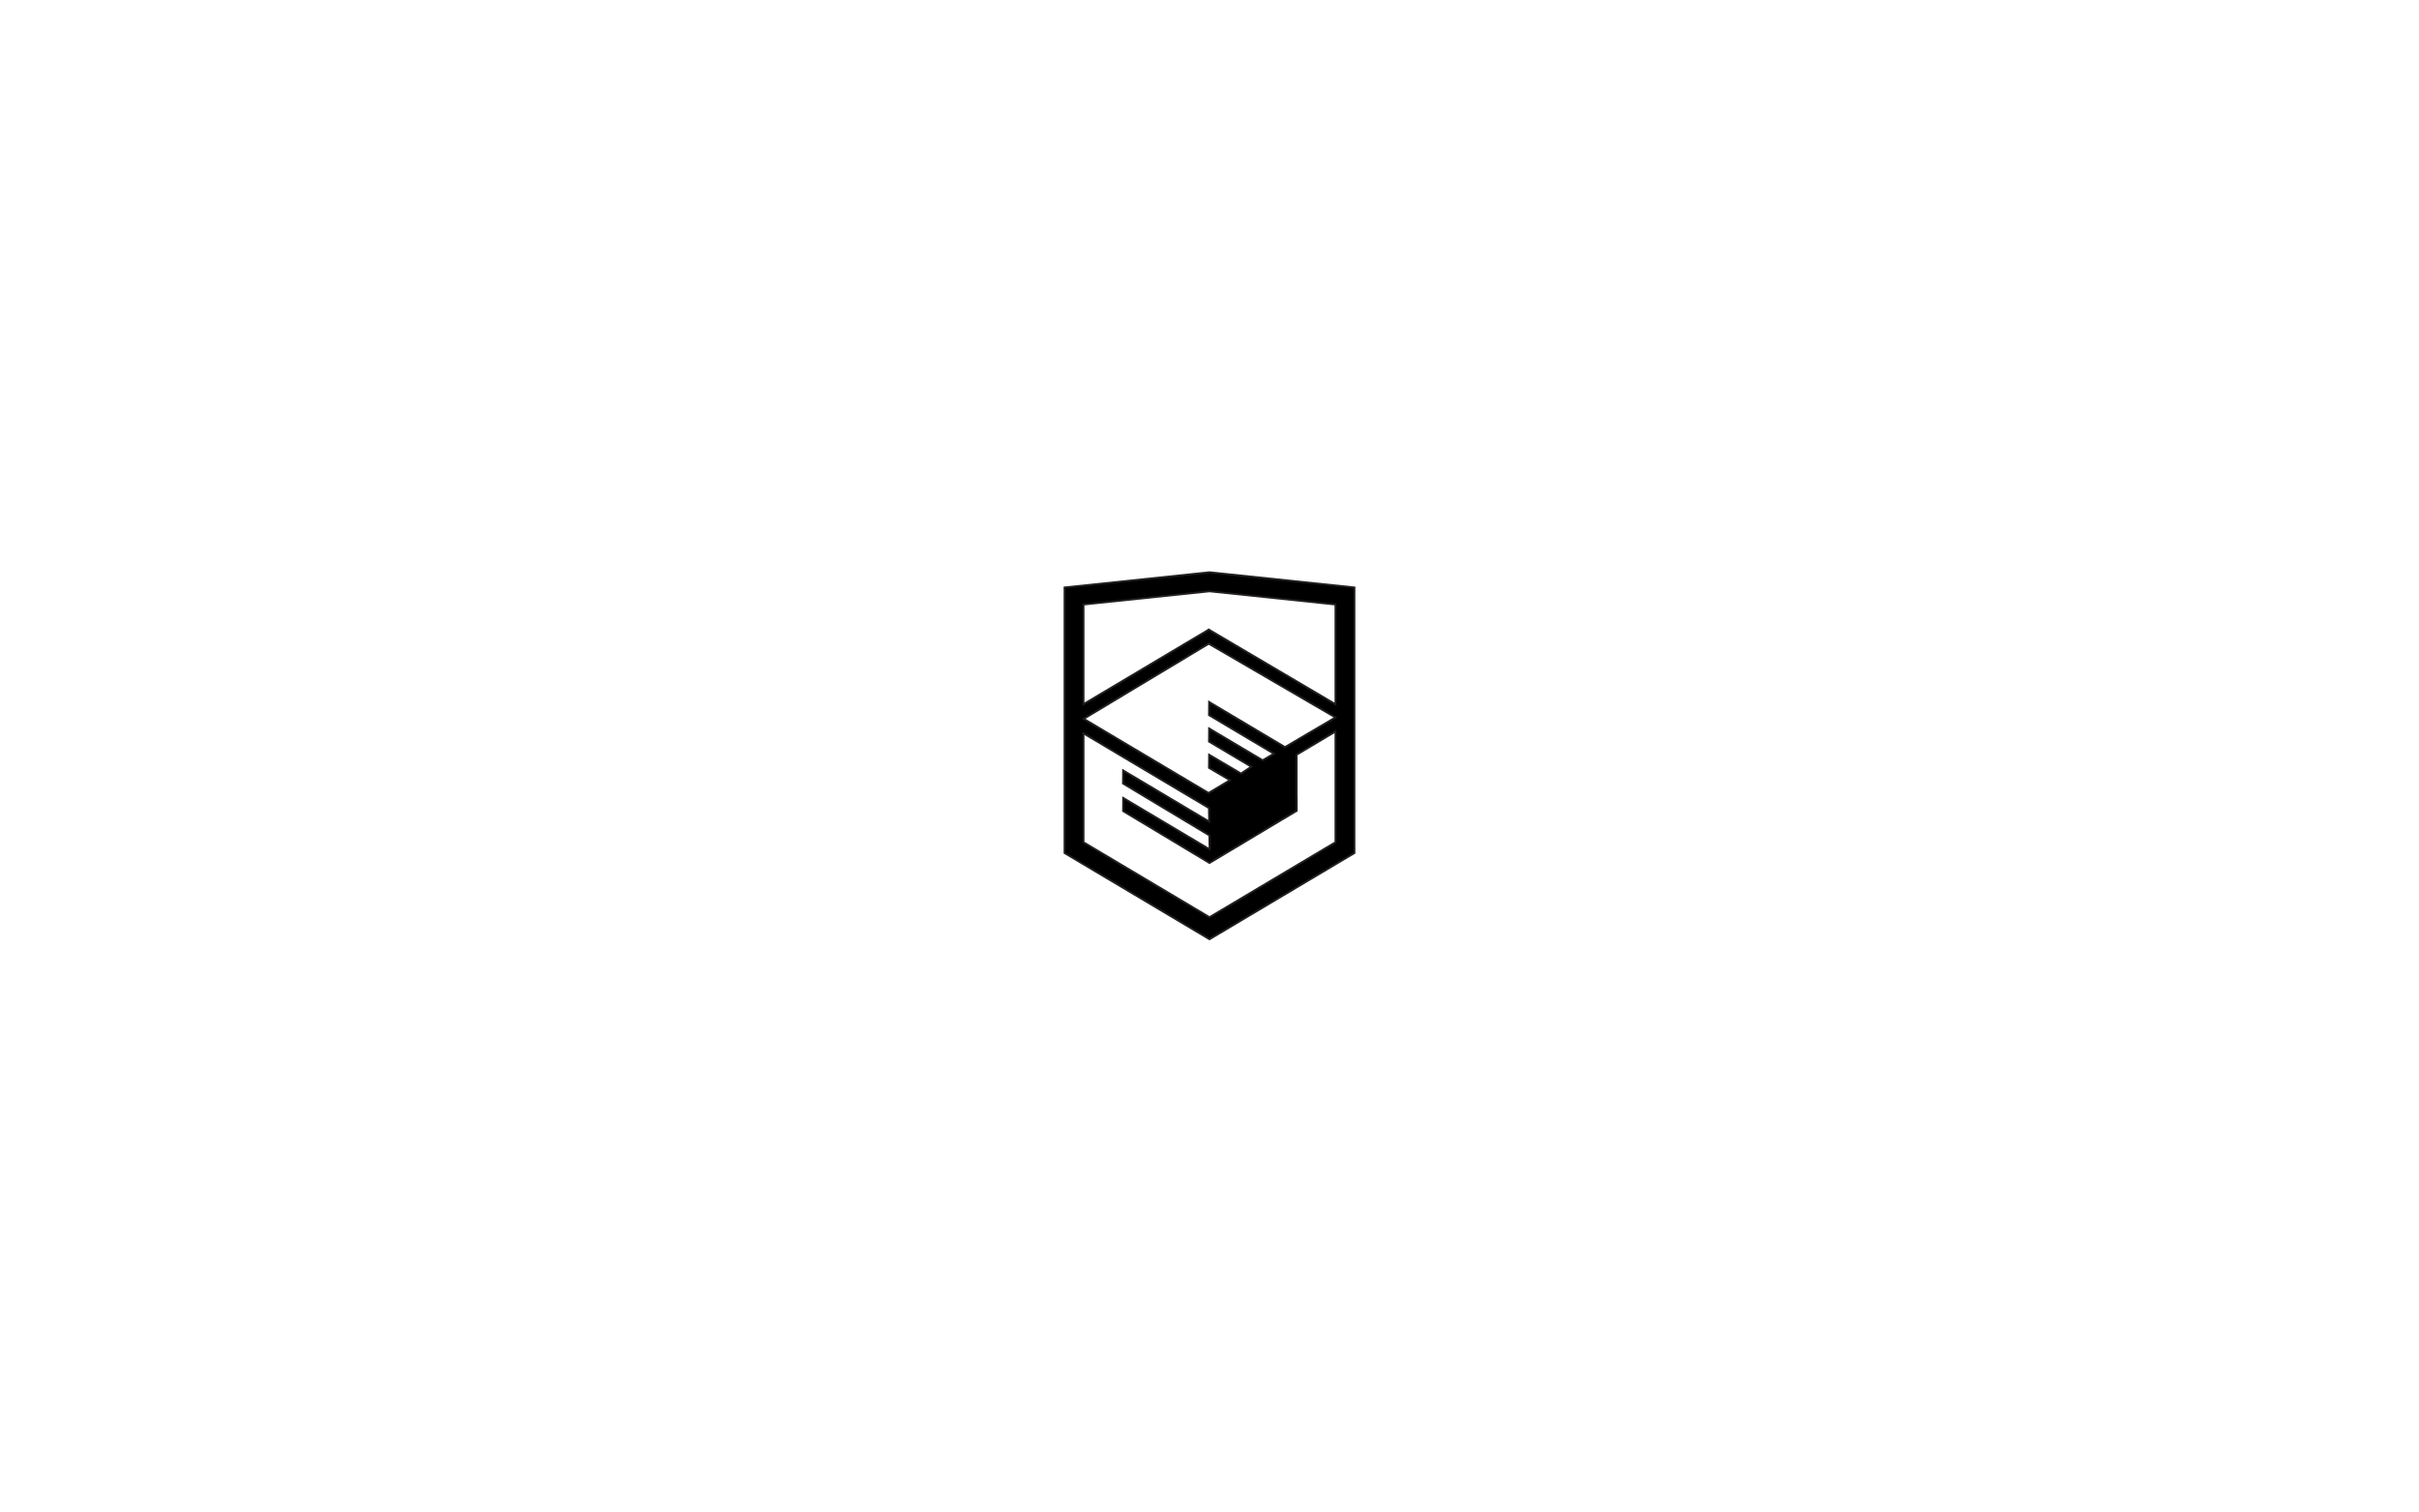
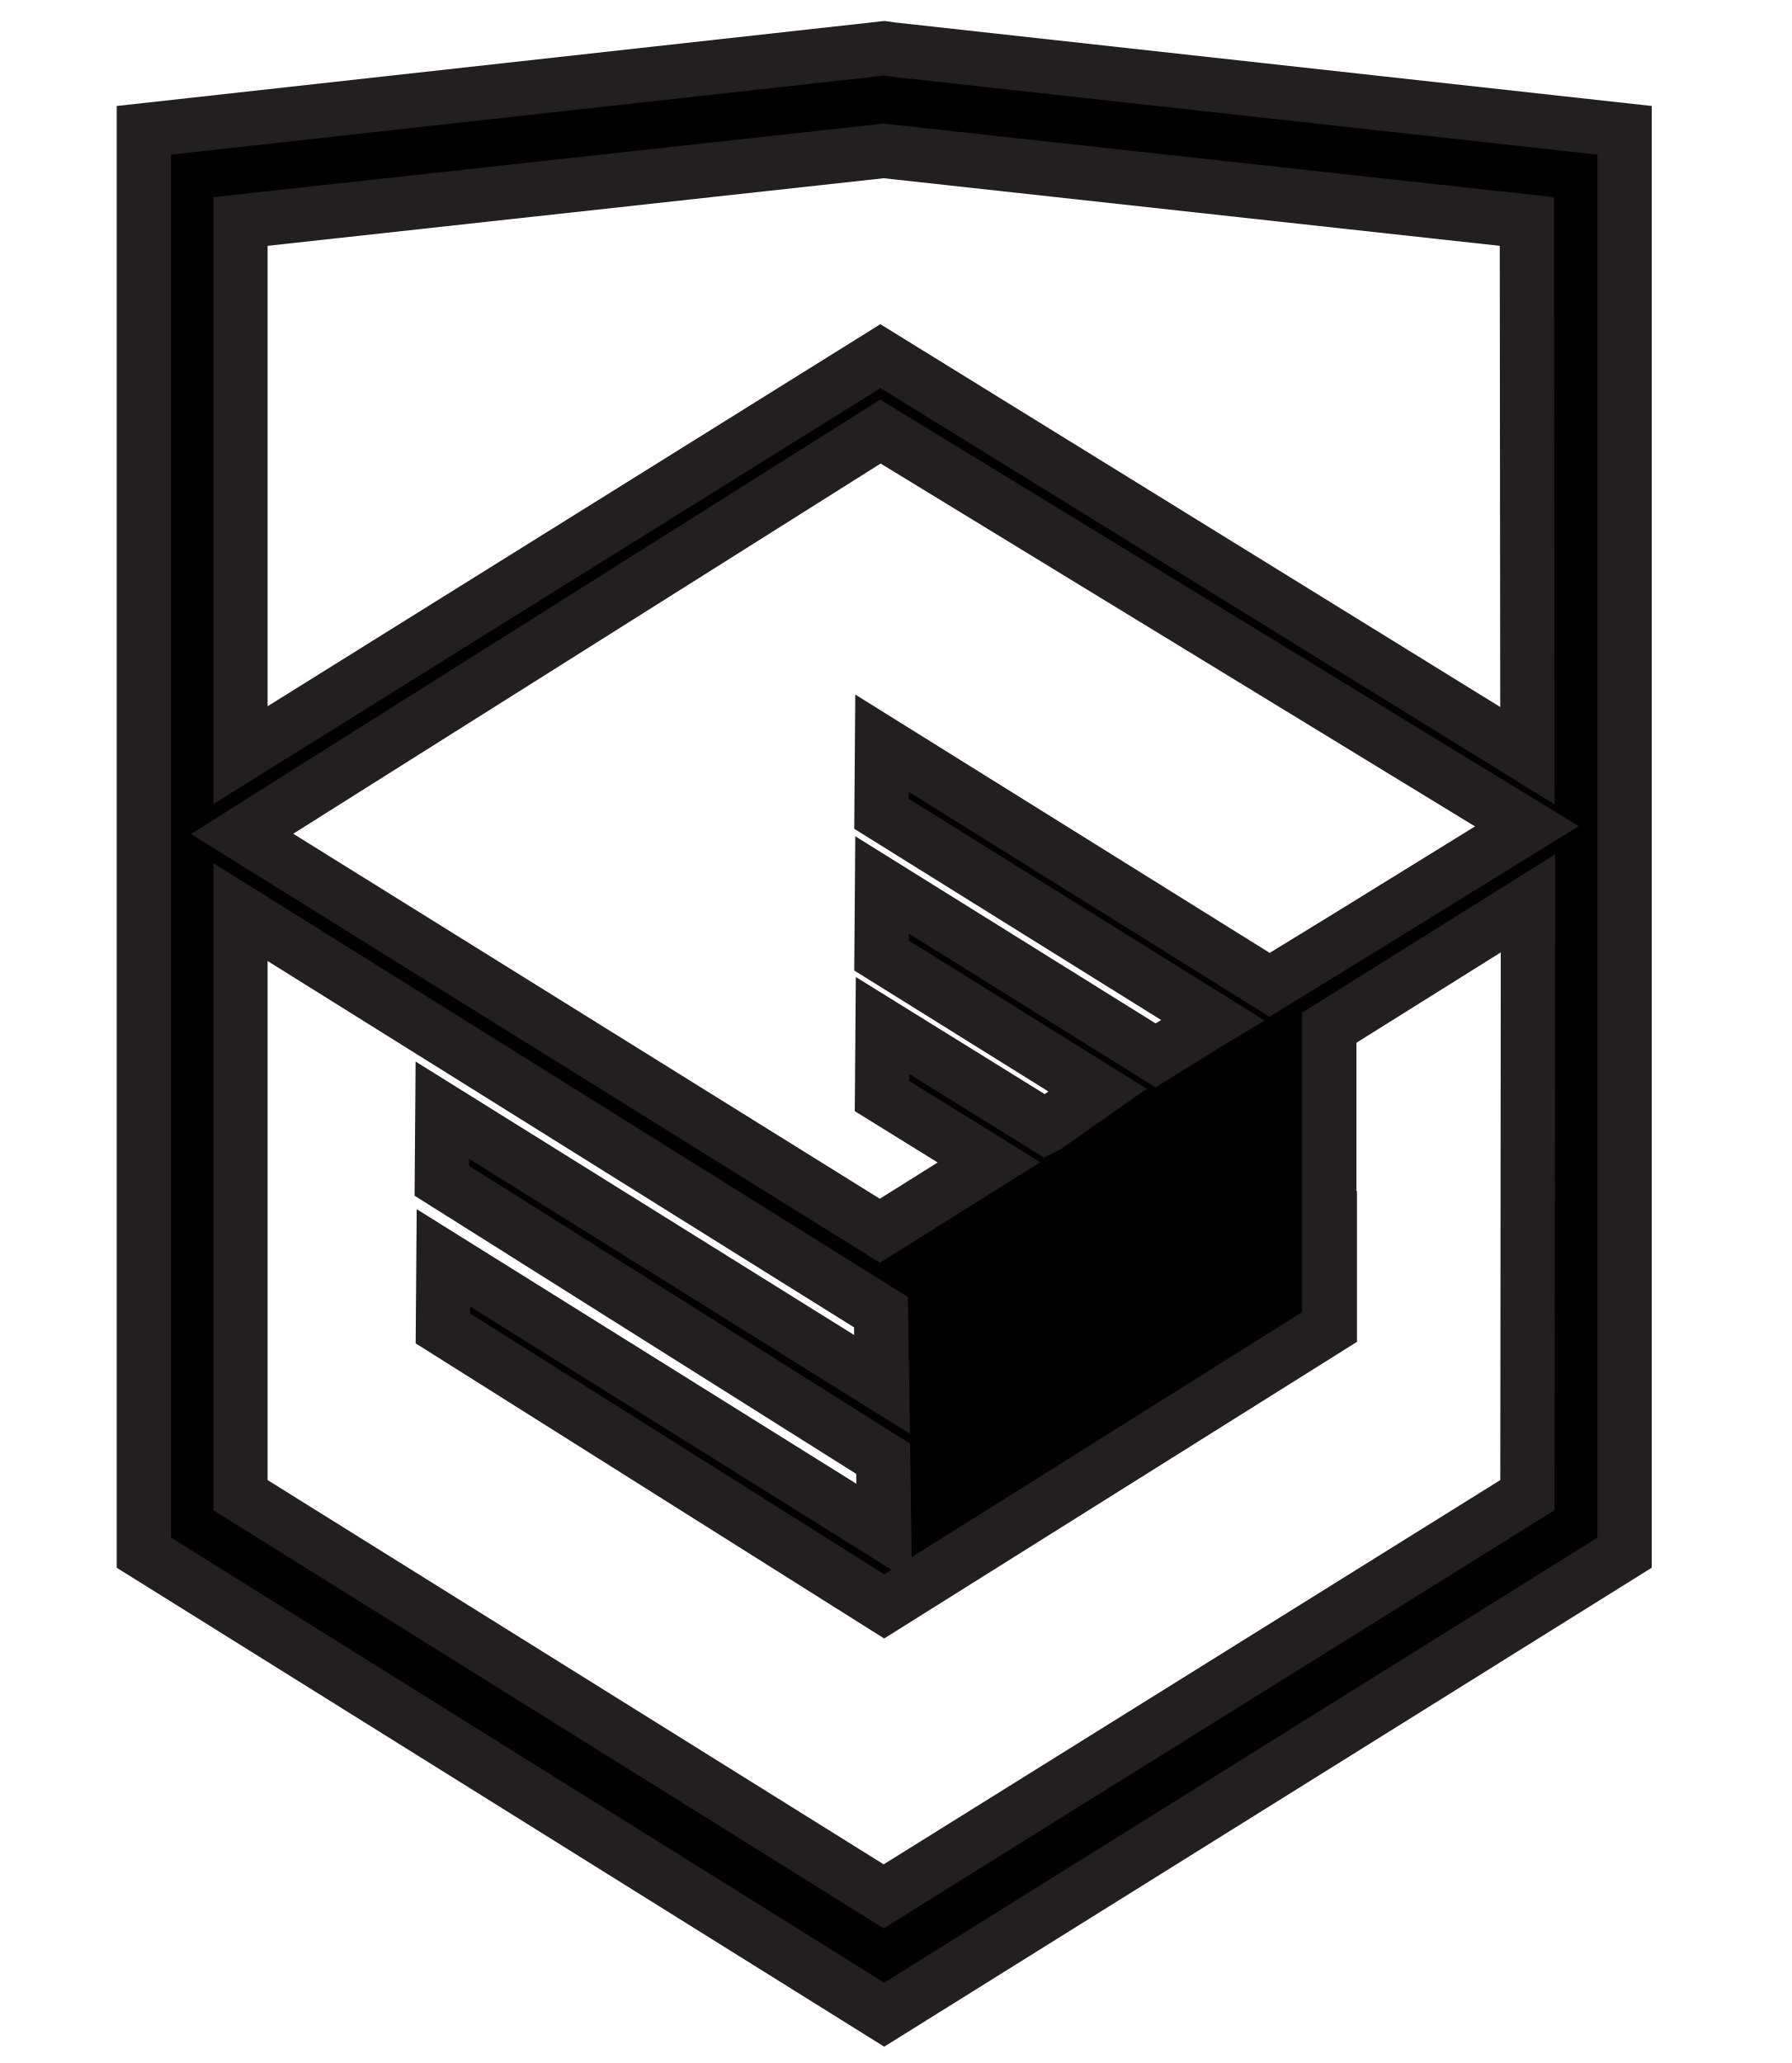
- <svg xmlns="http://www.w3.org/2000/svg" version="1.1" id="Layer_1" x="0px" y="0px" viewBox="0 0 1280 800" style="enable-background:new 0 0 1280 800;" xml:space="preserve">
+ <svg xmlns="http://www.w3.org/2000/svg" version="1.1" id="Layer_1" x="0px" y="0px" viewBox="0 0 33 38" style="enable-background:new 0 0 33 38;" xml:space="preserve">
  <style type="text/css">
	.st0{stroke:#231F20;stroke-miterlimit:10;}
</style>
-   <path class="st0" d="M640.8,302.96l-0.81-0.08l-76.69,8.04v140.57L640,497.12l76.69-45.63V310.92L640.8,302.96z M706.66,445.78  L640,485.45l-66.66-39.66v-57.62l66.37,39.51l0.11,7.16l-45.53-27.1l-0.07,6.95l45.71,27.47l0.11,7.35l-45.7-27.19l-0.07,6.95  L640,456.75l46.15-27.62v-6.98l-0.06,0.03v-2.39v-2.86v-17.46l20.57-12.28V445.78z M706.61,379.72l-18.24,10.74l-8.42,4.96  l-40.15-23.88l-0.07,6.95l34.32,20.41l-0.3,0.18l-0.74,0.44l-4.88,2.87l-28.33-16.85l-0.07,6.95l22.36,13.3l-5.28,3.53l-0.13,0.08  l-16.89-9.95l-0.07,6.95l11.08,6.53l-11.29,6.78l-66.04-39.26l66.14-39.75v0.01L706.61,379.72z M706.66,372.73l-67.02-39.51v-0.01  l-0.01,0l-0.01,0v0.01l-66.28,39.46v-52.73l66.66-6.99l66.66,6.99V372.73z" />
+   <path class="st0" d="M16.43,0.91l-0.14-0.02L2.65,2.4V28.6l13.64,8.51l13.64-8.51V2.4L16.43,0.91z M28.14,27.54l-11.86,7.39  L4.43,27.54V16.8l11.8,7.37l0.02,1.33l-8.1-5.05l-0.01,1.3l8.13,5.12l0.02,1.37l-8.12-5.07l-0.01,1.3l8.13,5.12l8.21-5.15v-1.3  l-0.01,0.01v-0.44v-0.53v-3.25l3.66-2.29L28.14,27.54L28.14,27.54z M28.13,15.22l-3.24,2l-1.5,0.92l-7.14-4.45l-0.01,1.3l6.1,3.8  l-0.05,0.03l-0.13,0.08l-0.87,0.54l-5.04-3.14l-0.01,1.3l3.98,2.48l-0.94,0.66l-0.02,0.01l-3-1.86l-0.01,1.3l1.97,1.22l-2.01,1.26  L4.46,15.36l11.76-7.41l0,0L28.13,15.22z M28.14,13.92L16.22,6.56l0,0l0,0l0,0l0,0L4.43,13.91V4.08l11.85-1.3l11.85,1.3L28.14,13.92  L28.14,13.92z" />
</svg>
